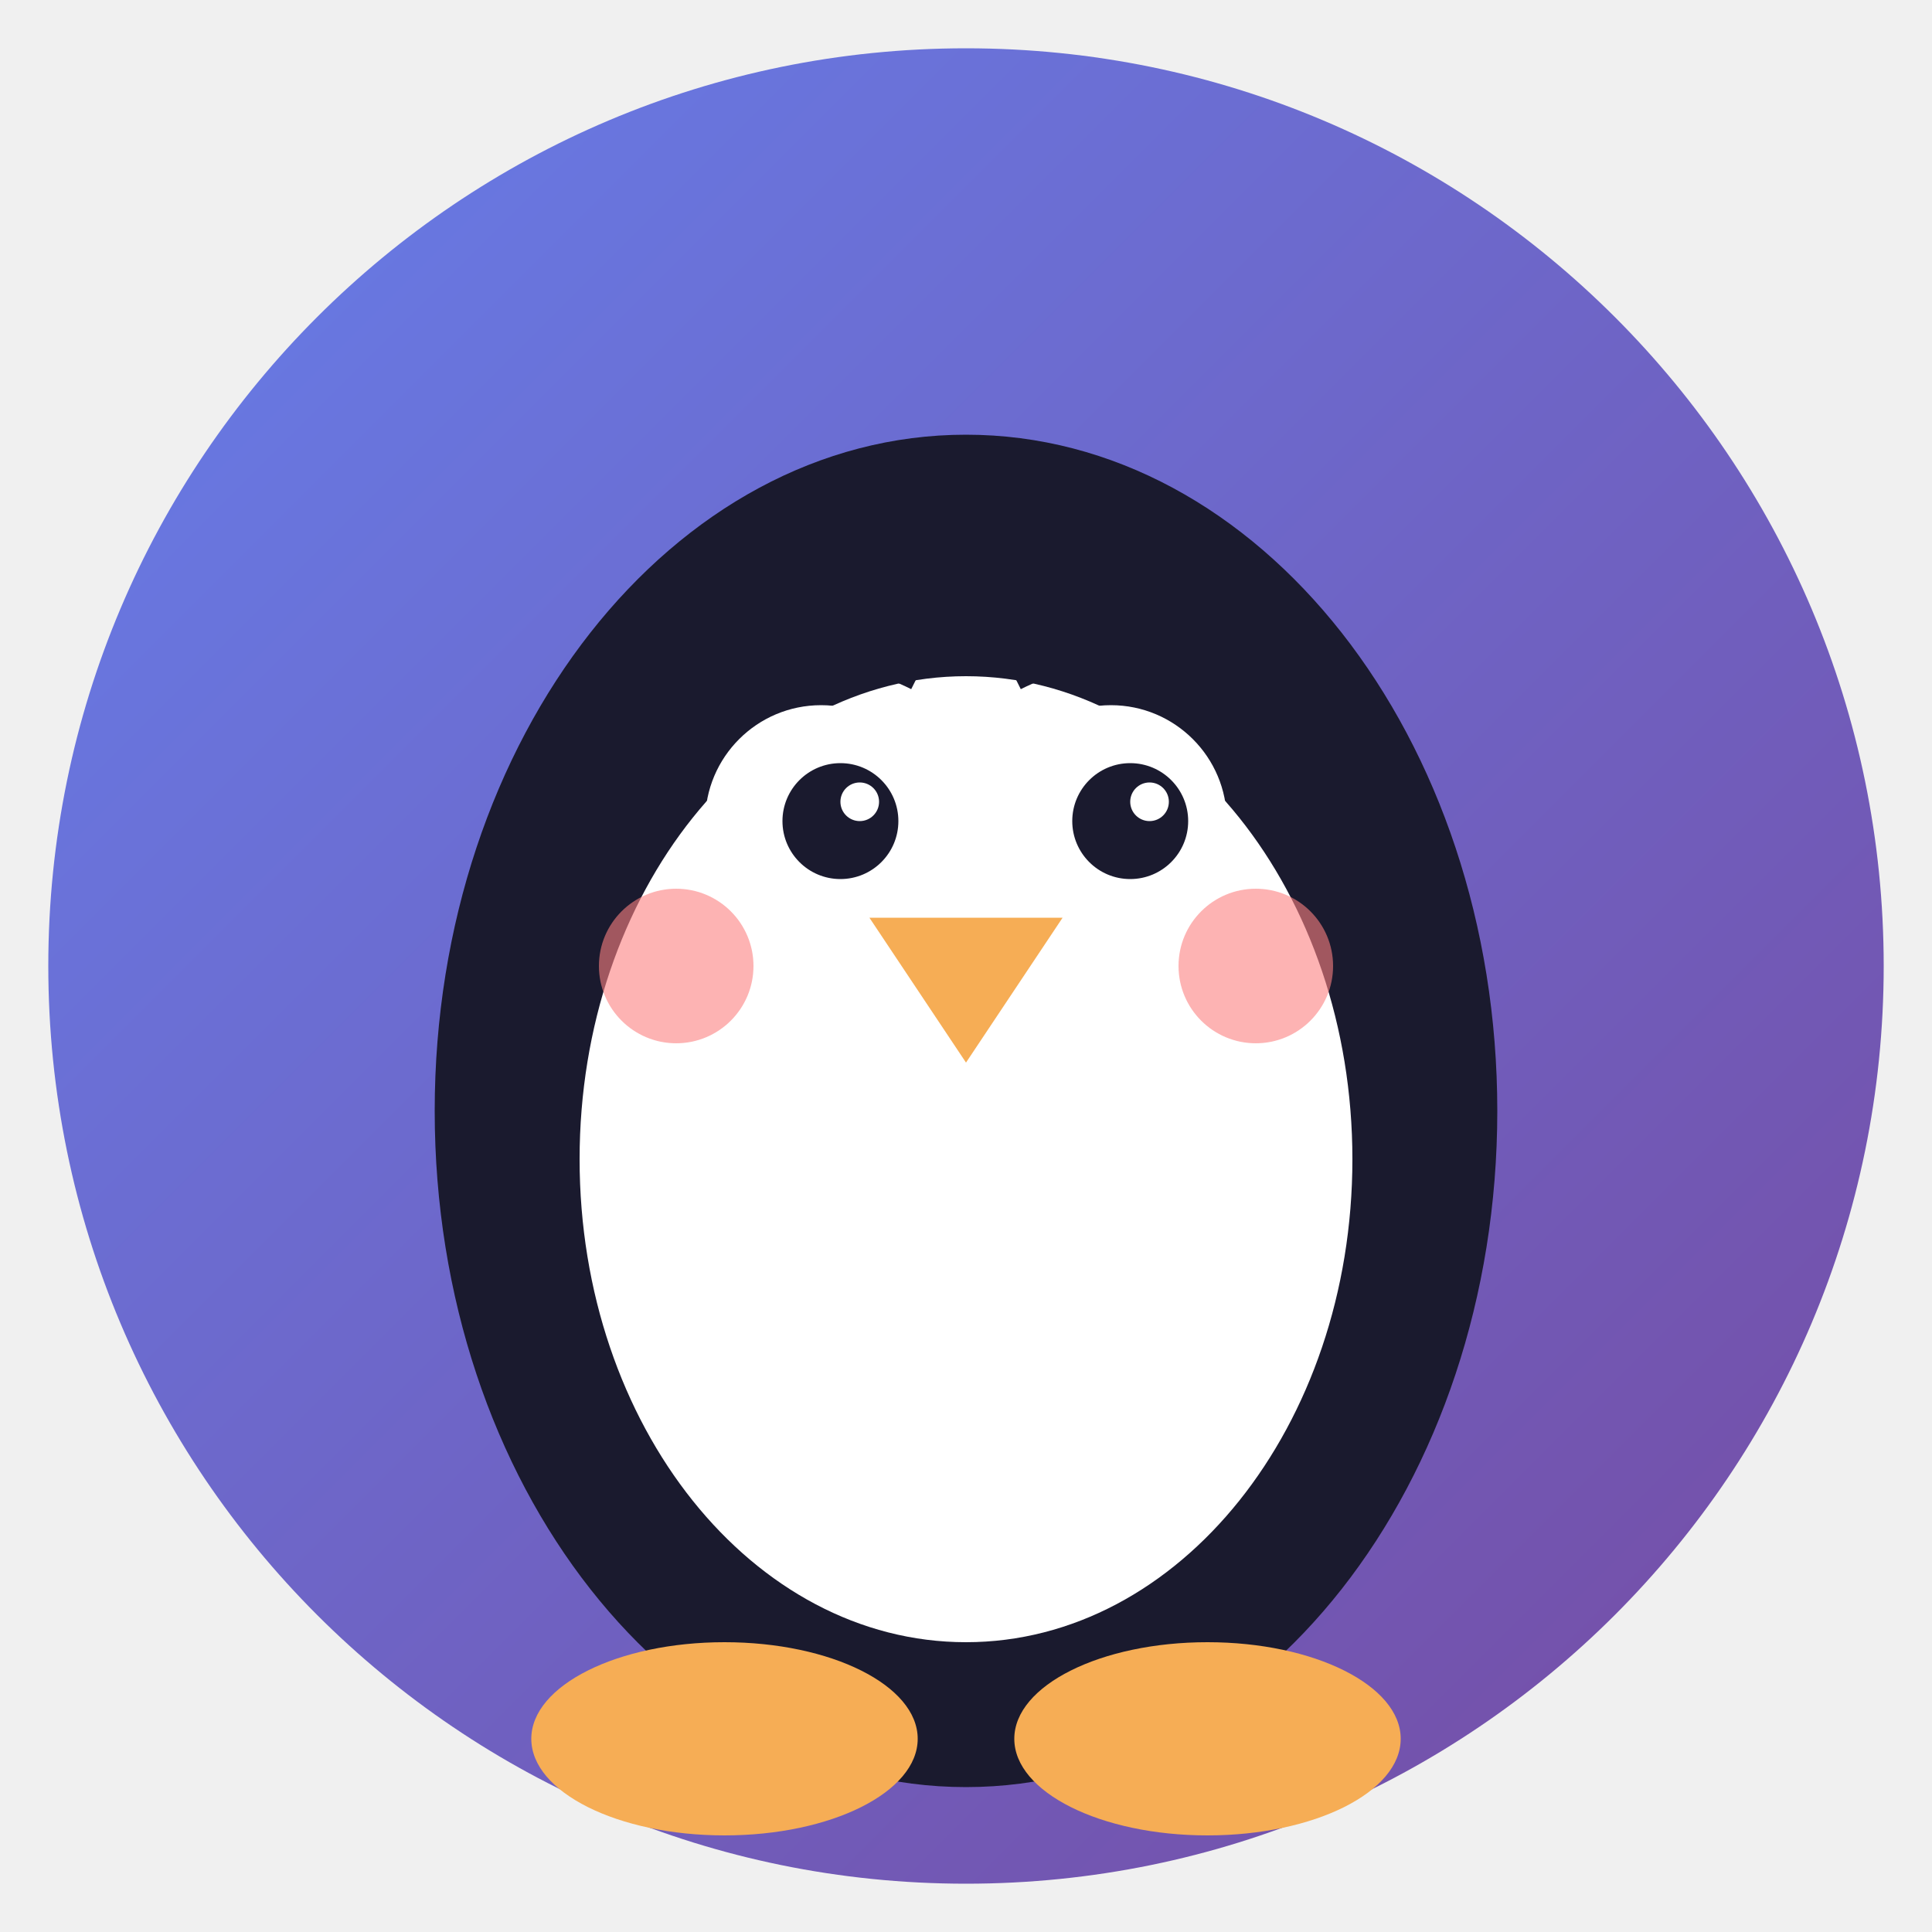
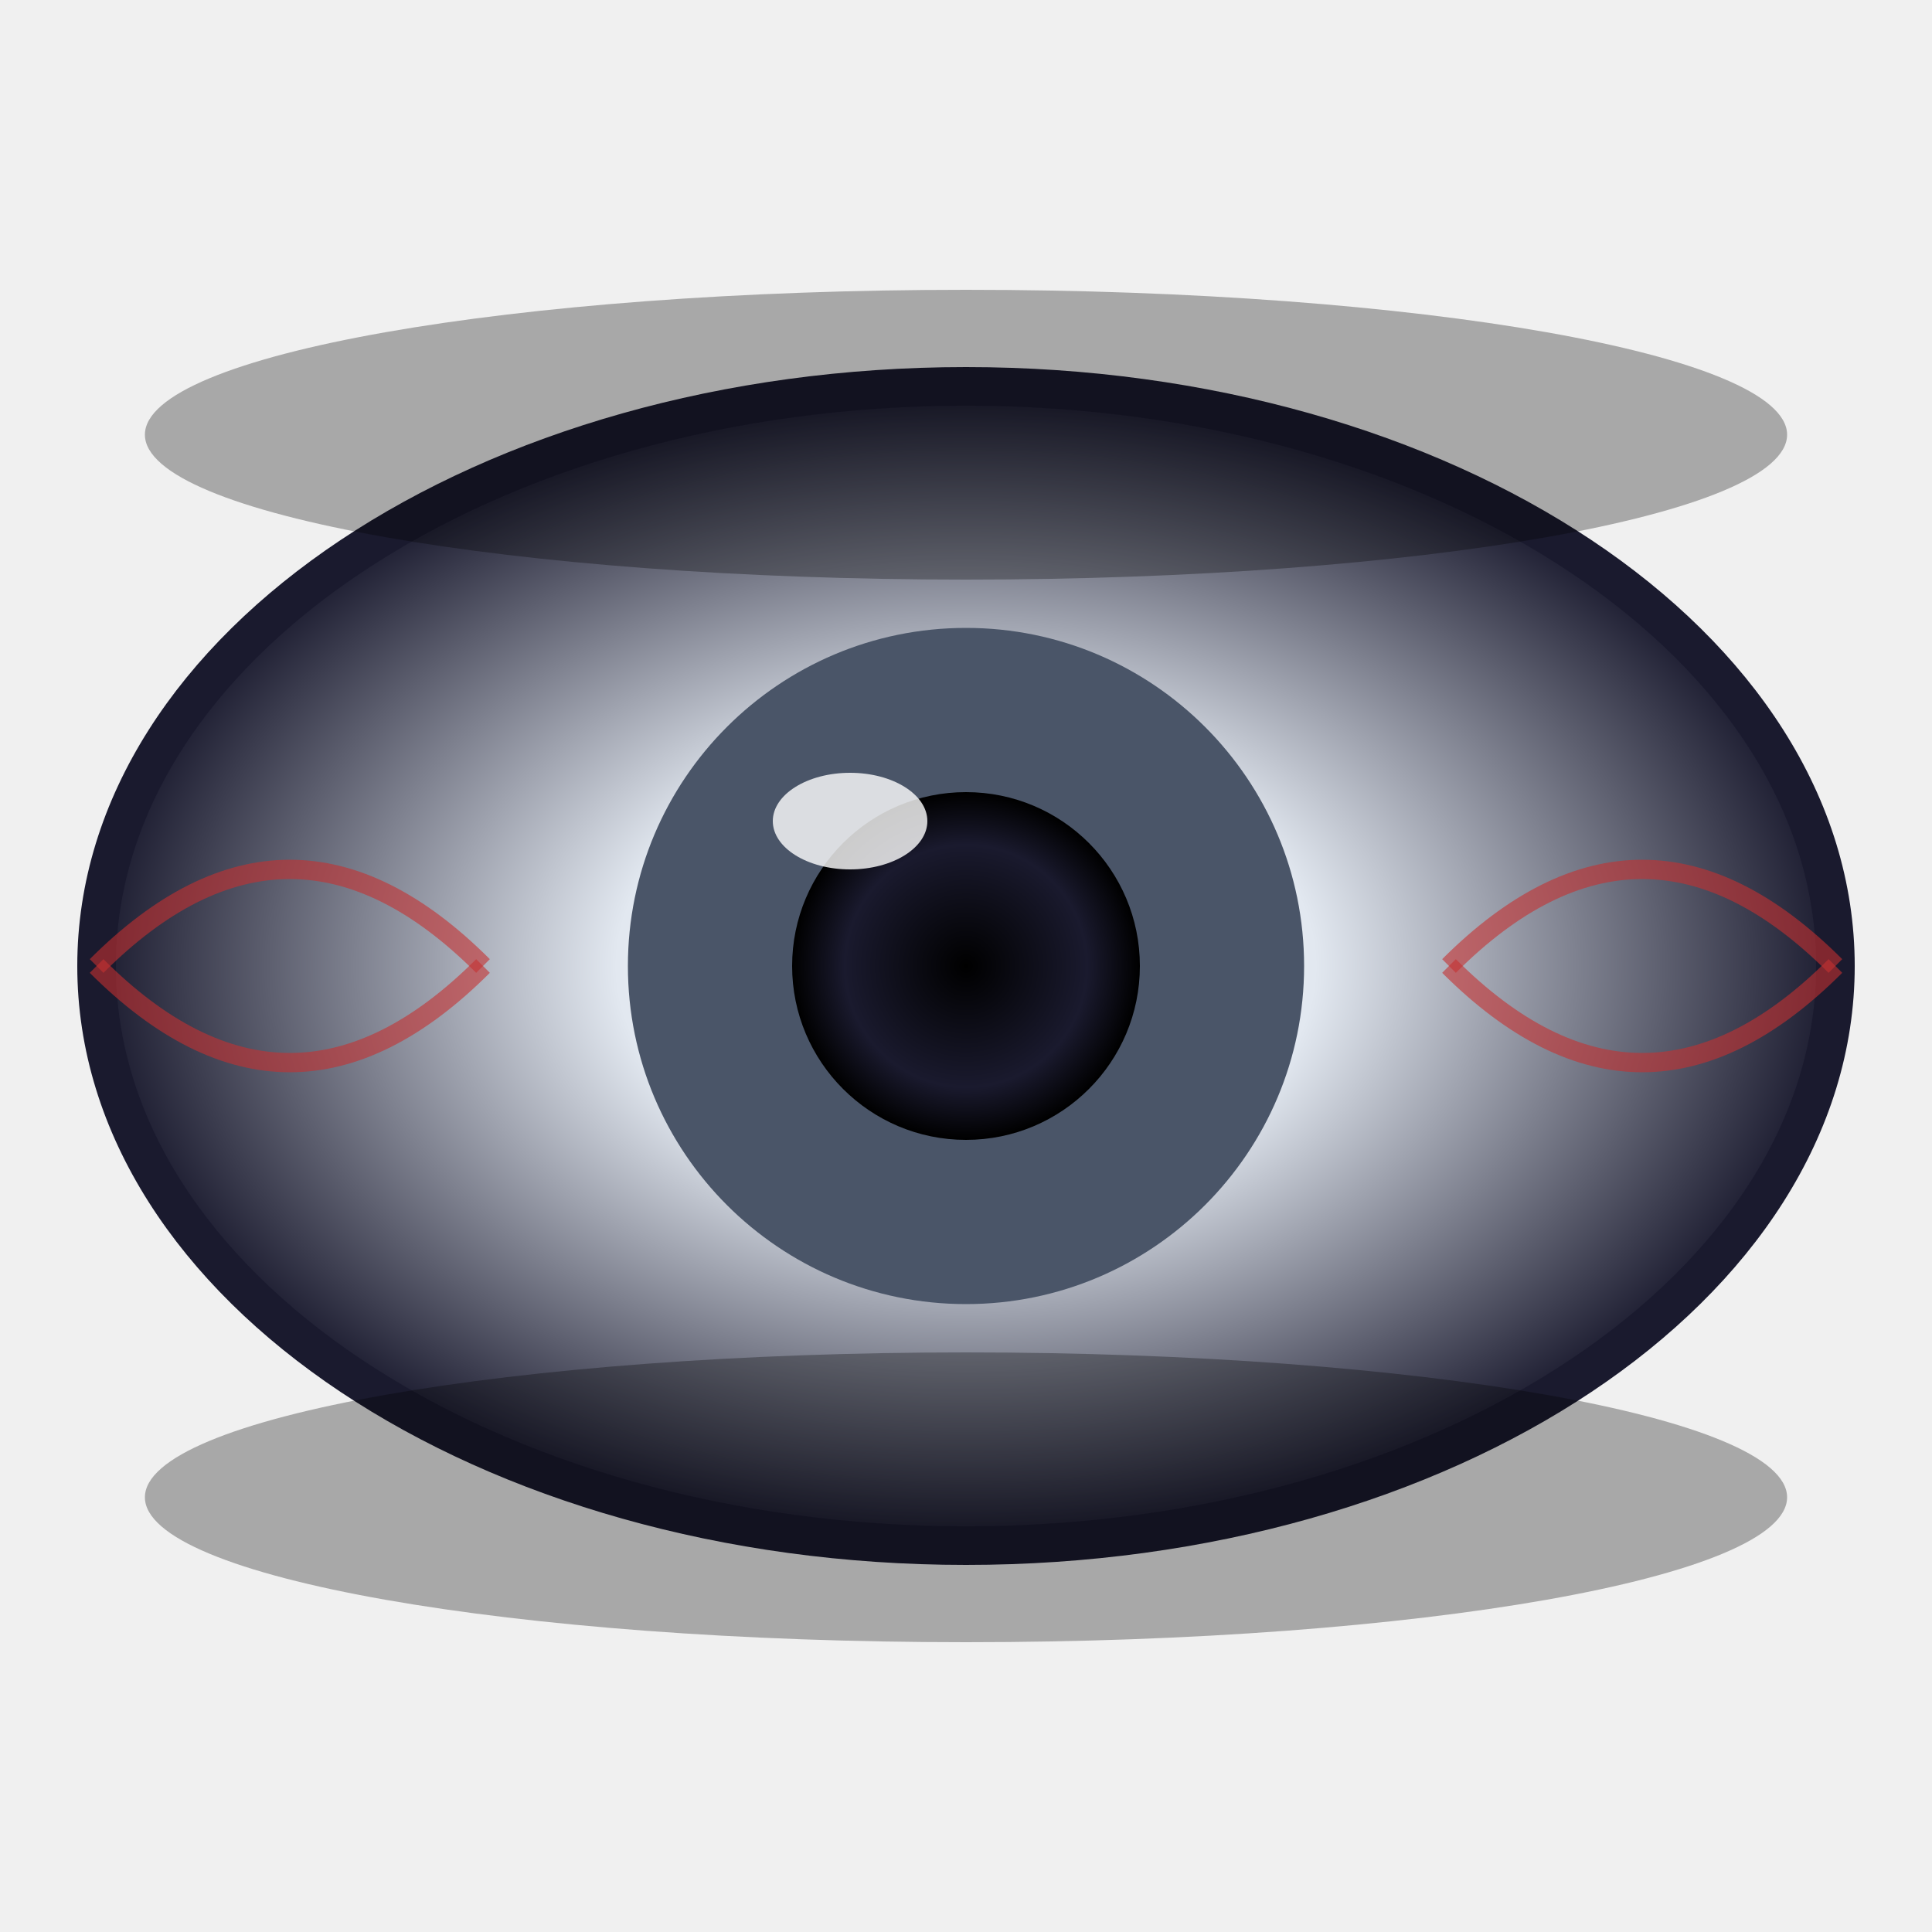
<svg xmlns="http://www.w3.org/2000/svg" viewBox="0 0 200 200">
-   <circle cx="100" cy="100" r="95" fill="url(#grad1)" />
-   <ellipse cx="100" cy="115" rx="55" ry="70" fill="#1a1a2e" />
-   <ellipse cx="100" cy="120" rx="40" ry="50" fill="white" />
-   <circle cx="85" cy="85" r="12" fill="white" />
-   <circle cx="115" cy="85" r="12" fill="white" />
-   <circle cx="87" cy="85" r="6" fill="#1a1a2e" />
-   <circle cx="117" cy="85" r="6" fill="#1a1a2e" />
-   <circle cx="89" cy="83" r="2" fill="white" />
-   <circle cx="119" cy="83" r="2" fill="white" />
-   <path d="M75 70 Q85 65 95 70" stroke="#1a1a2e" stroke-width="3" fill="none" />
-   <path d="M105 70 Q115 65 125 70" stroke="#1a1a2e" stroke-width="3" fill="none" />
-   <polygon points="90,95 110,95 100,110" fill="#f6ad55" />
-   <ellipse cx="75" cy="180" rx="20" ry="10" fill="#f6ad55" />
-   <ellipse cx="125" cy="180" rx="20" ry="10" fill="#f6ad55" />
-   <circle cx="70" cy="100" r="8" fill="#fc8181" opacity="0.6" />
-   <circle cx="130" cy="100" r="8" fill="#fc8181" opacity="0.6" />
  <defs>
-     <linearGradient id="grad1" x1="0%" y1="0%" x2="100%" y2="100%">
-       <stop offset="0%" style="stop-color:#667eea" />
-       <stop offset="100%" style="stop-color:#764ba2" />
-     </linearGradient>
+     <radialGradient id="eyeGrad" cx="50%" cy="50%" r="50%">
+       <stop offset="0%" style="stop-color:#fff" />
+       <stop offset="40%" style="stop-color:#e2e8f0" />
+       <stop offset="100%" style="stop-color:#1a1a2e" />
+     </radialGradient>
+     <radialGradient id="pupilGrad" cx="50%" cy="50%" r="50%">
+       <stop offset="0%" style="stop-color:#000" />
+       <stop offset="70%" style="stop-color:#1a1a2e" />
+       <stop offset="100%" style="stop-color:#000" />
+     </radialGradient>
  </defs>
+   <ellipse cx="100" cy="100" rx="90" ry="60" fill="url(#eyeGrad)" stroke="#1a1a2e" stroke-width="4" />
+   <circle cx="100" cy="100" r="35" fill="#4a5568" />
+   <circle cx="100" cy="100" r="18" fill="url(#pupilGrad)" />
+   <ellipse cx="88" cy="85" rx="8" ry="5" fill="white" opacity="0.8" />
+   <path d="M10 100 Q30 80 50 100" stroke="#c53030" stroke-width="2" fill="none" opacity="0.6" />
+   <path d="M10 100 Q30 120 50 100" stroke="#c53030" stroke-width="2" fill="none" opacity="0.6" />
+   <path d="M190 100 Q170 80 150 100" stroke="#c53030" stroke-width="2" fill="none" opacity="0.6" />
+   <path d="M190 100 Q170 120 150 100" stroke="#c53030" stroke-width="2" fill="none" opacity="0.6" />
+   <ellipse cx="100" cy="45" rx="85" ry="15" fill="#000" opacity="0.3" />
+   <ellipse cx="100" cy="155" rx="85" ry="15" fill="#000" opacity="0.3" />
</svg>
